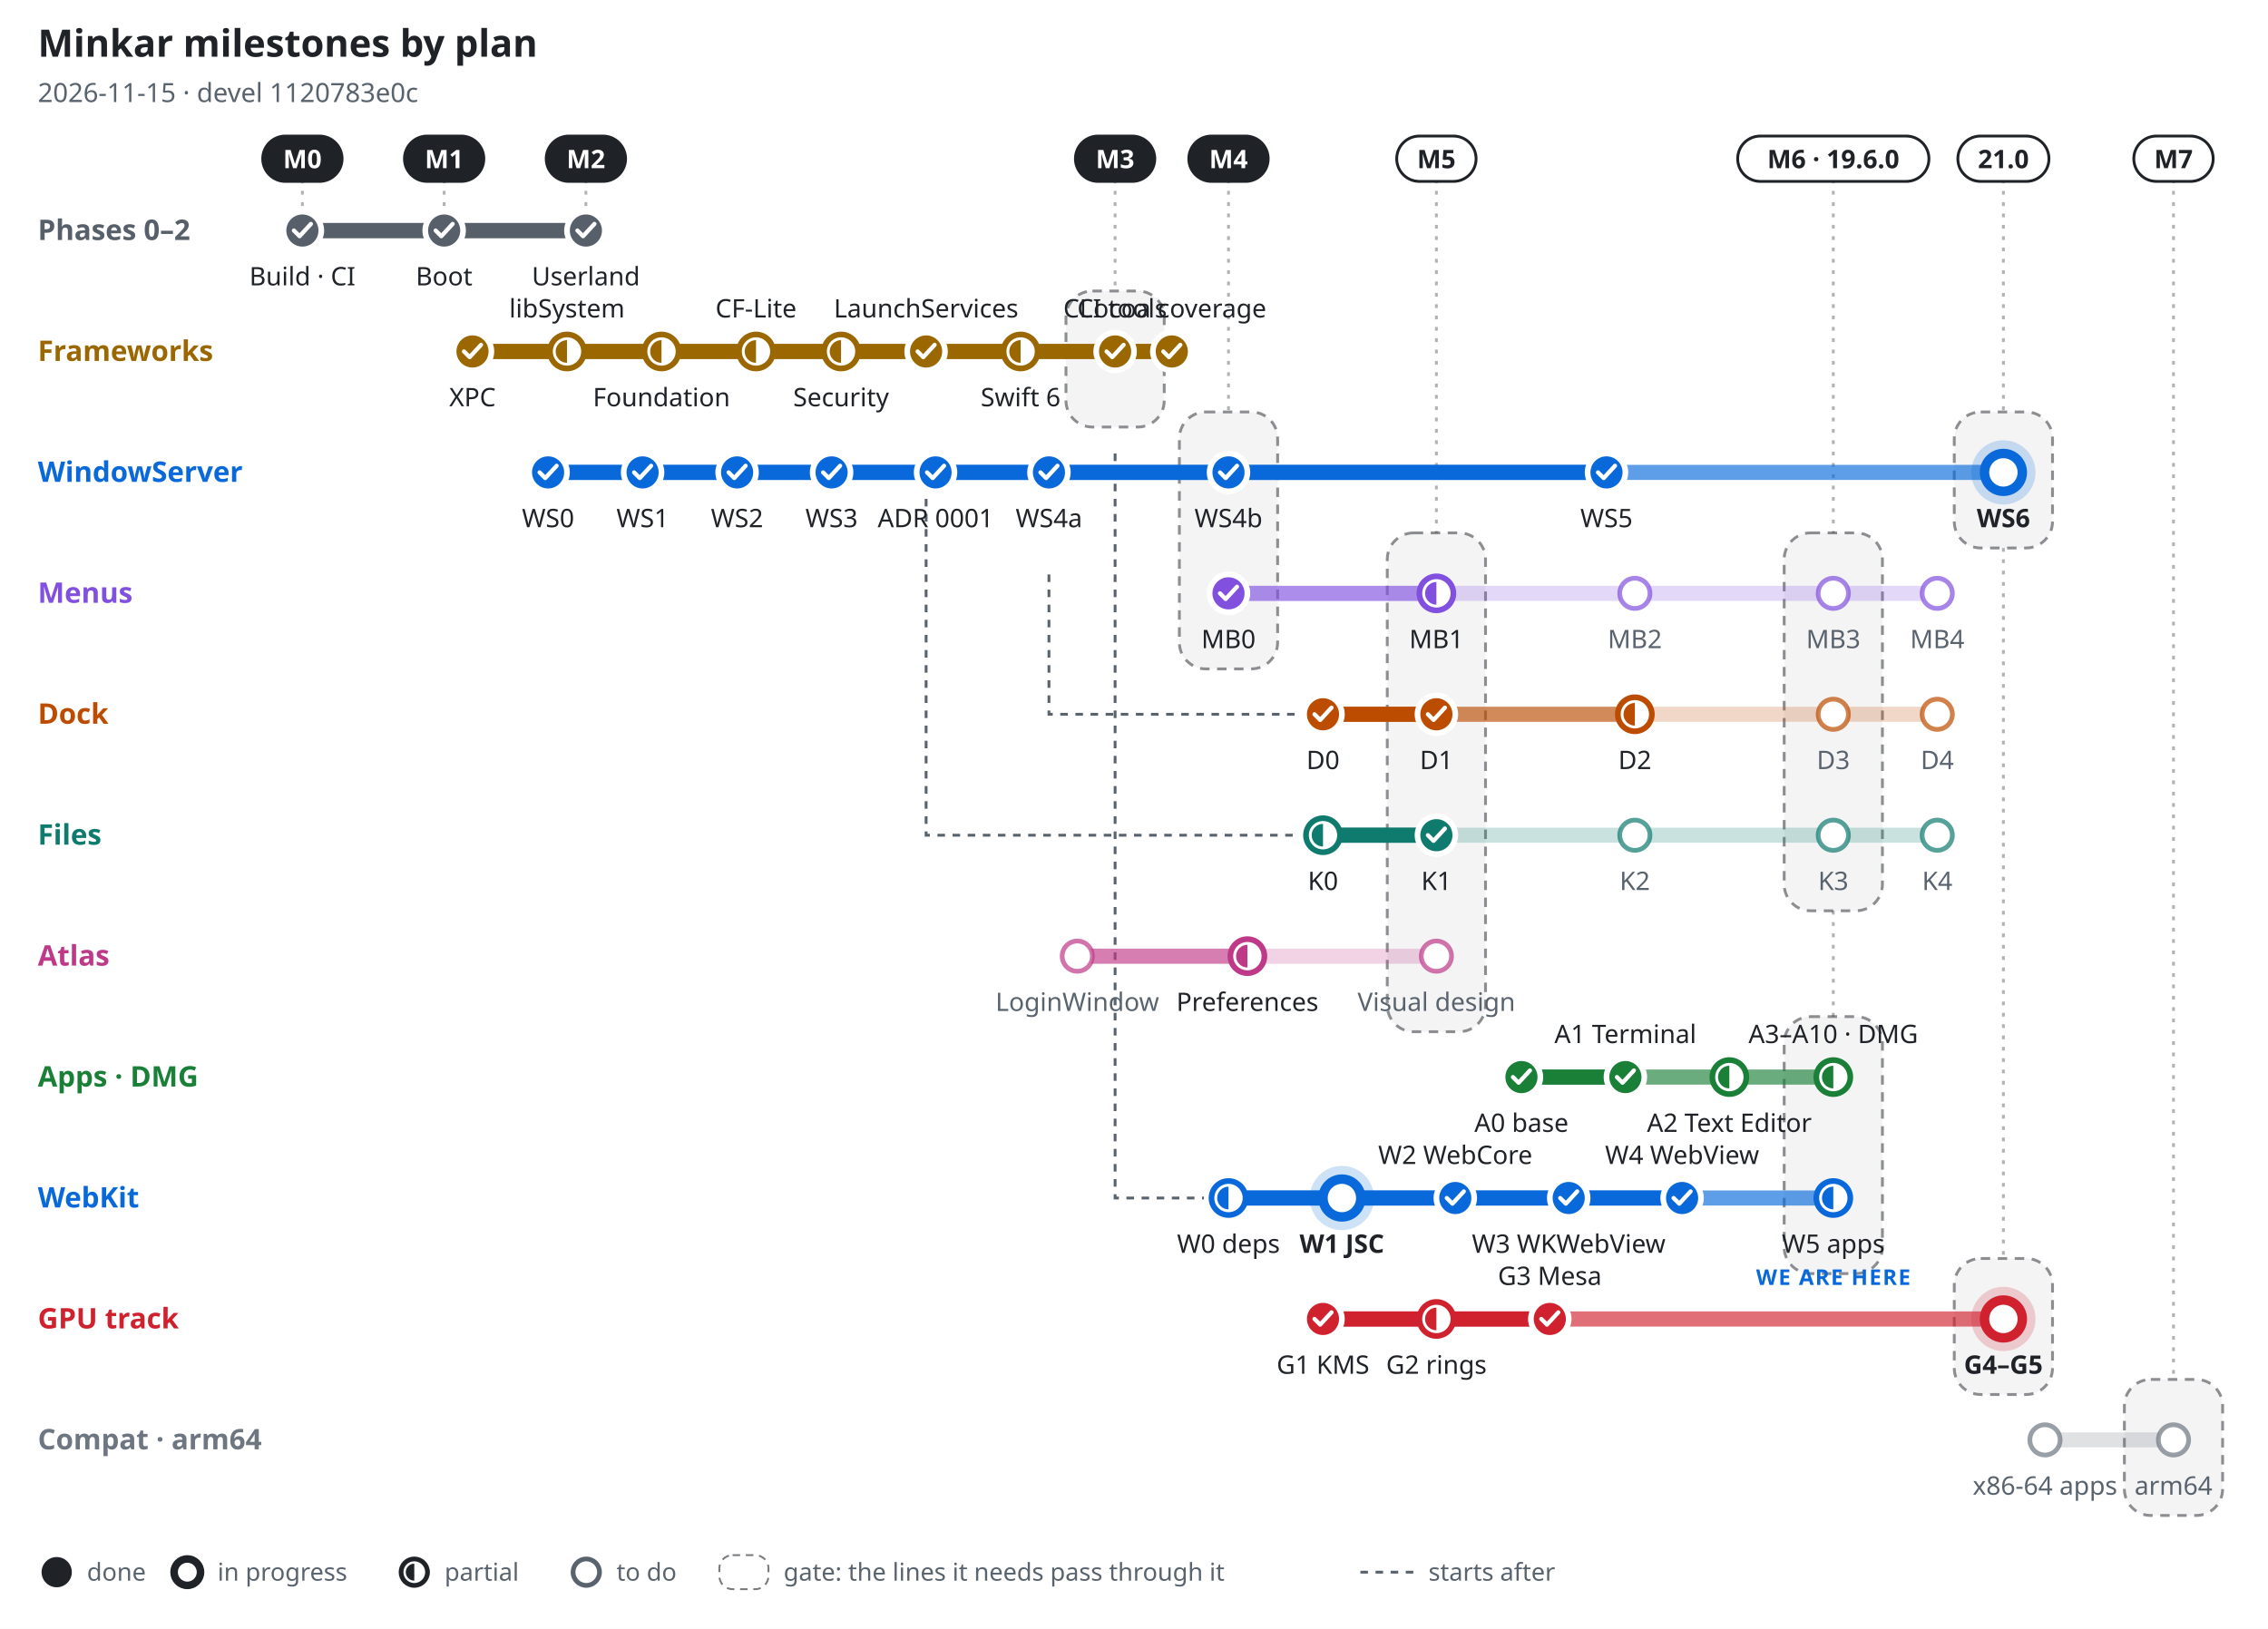
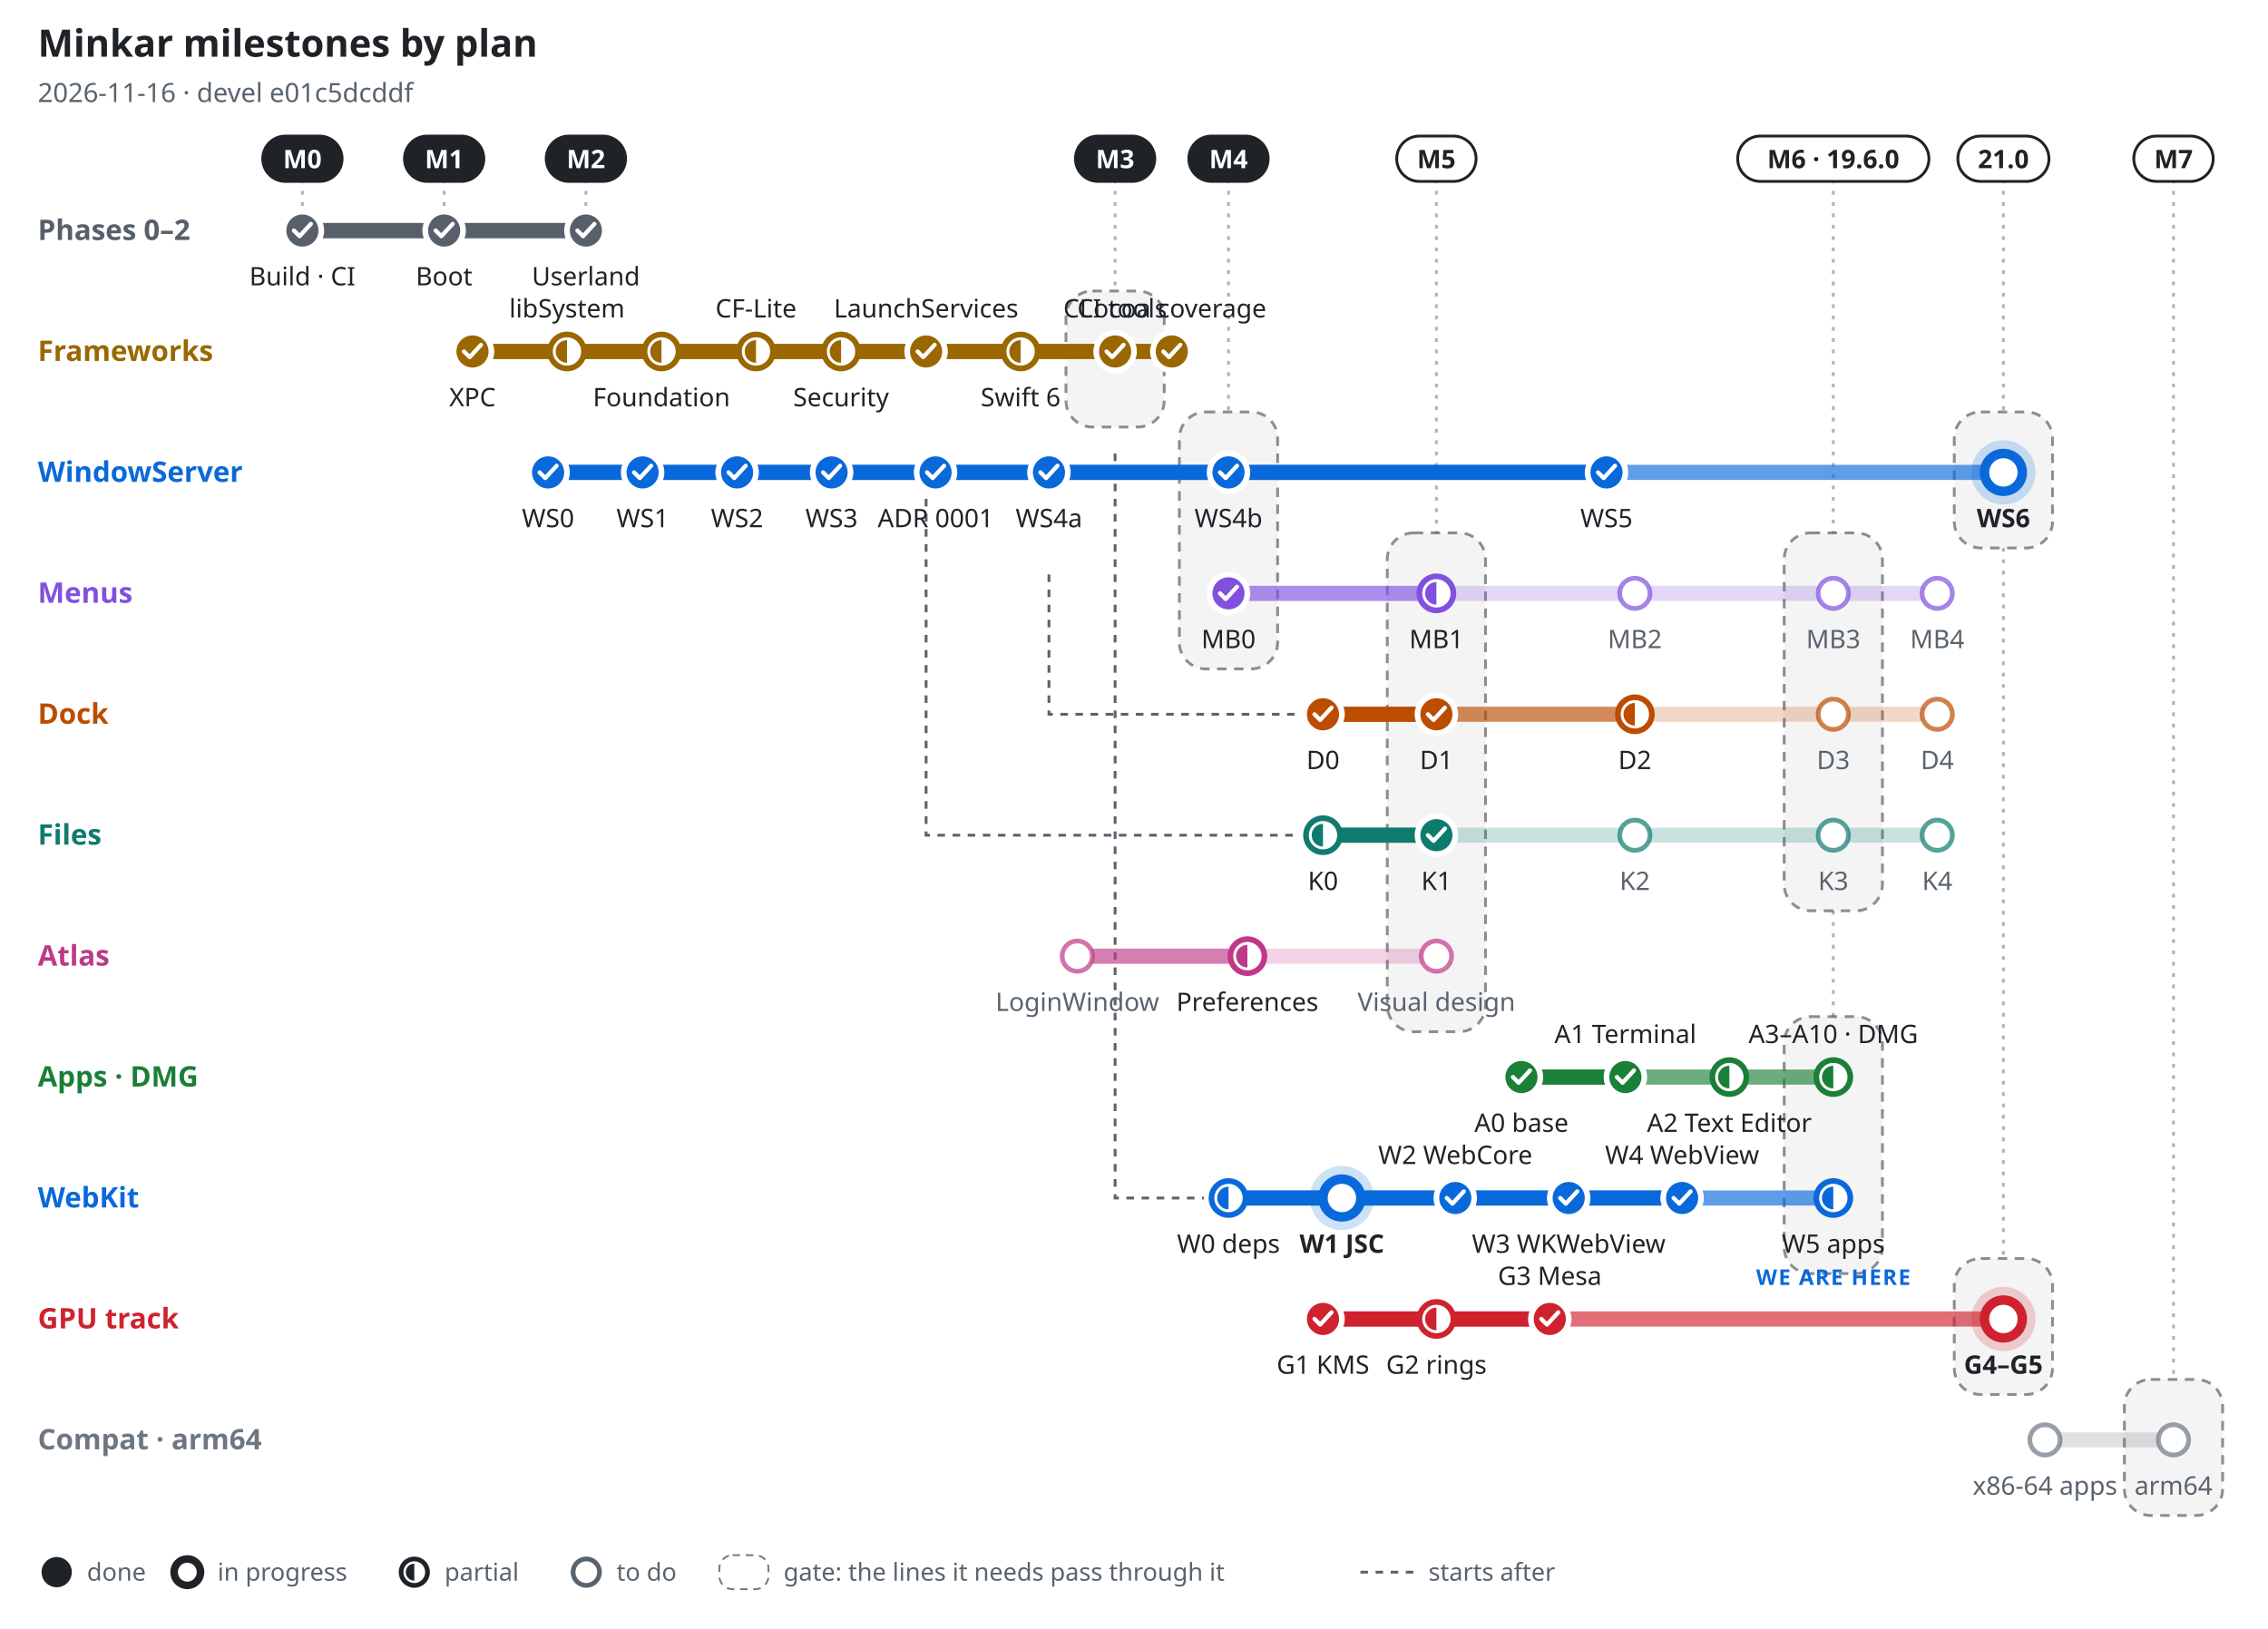
- <svg xmlns="http://www.w3.org/2000/svg" width="1200" height="862" viewBox="0 0 1200 862" font-family="-apple-system, BlinkMacSystemFont, 'Segoe UI', 'Noto Sans', Helvetica, Arial, sans-serif" role="img" aria-label="Minkar milestones by plan, 2026-11-15">
+ <svg xmlns="http://www.w3.org/2000/svg" width="1200" height="862" viewBox="0 0 1200 862" font-family="-apple-system, BlinkMacSystemFont, 'Segoe UI', 'Noto Sans', Helvetica, Arial, sans-serif" role="img" aria-label="Minkar milestones by plan, 2026-11-16">
  <rect width="1200" height="862" fill="#ffffff" />
  <text x="20" y="30" font-size="20" font-weight="700" fill="#1f2328" text-anchor="start">Minkar milestones by plan</text>
-   <text x="20" y="54" font-size="14" font-weight="400" fill="#59636e" text-anchor="start">2026-11-15 · devel 1120783e0c</text>
+   <text x="20" y="54" font-size="14" font-weight="400" fill="#59636e" text-anchor="start">2026-11-16 · devel e01c5dcddf</text>
  <line x1="160" y1="95" x2="160" y2="110" stroke="#1f2328" stroke-opacity=".35" stroke-width="1.5" stroke-dasharray="2 4" />
  <rect x="139" y="72" width="42" height="24" rx="12" fill="#1f2328" stroke="#1f2328" stroke-width="1.5" />
  <text x="160" y="89" font-size="13.5" font-weight="700" fill="#ffffff" text-anchor="middle">M0</text>
  <line x1="235" y1="95" x2="235" y2="110" stroke="#1f2328" stroke-opacity=".35" stroke-width="1.5" stroke-dasharray="2 4" />
  <rect x="214" y="72" width="42" height="24" rx="12" fill="#1f2328" stroke="#1f2328" stroke-width="1.5" />
  <text x="235" y="89" font-size="13.5" font-weight="700" fill="#ffffff" text-anchor="middle">M1</text>
  <line x1="310" y1="95" x2="310" y2="110" stroke="#1f2328" stroke-opacity=".35" stroke-width="1.5" stroke-dasharray="2 4" />
  <rect x="289" y="72" width="42" height="24" rx="12" fill="#1f2328" stroke="#1f2328" stroke-width="1.5" />
  <text x="310" y="89" font-size="13.5" font-weight="700" fill="#ffffff" text-anchor="middle">M2</text>
  <line x1="590" y1="95" x2="590" y2="154" stroke="#1f2328" stroke-opacity=".35" stroke-width="1.5" stroke-dasharray="2 4" />
  <rect x="564" y="154" width="52" height="72" rx="14" fill="#1f2328" fill-opacity=".05" stroke="#1f2328" stroke-opacity=".5" stroke-width="1.5" stroke-dasharray="5 4" />
  <rect x="569" y="72" width="42" height="24" rx="12" fill="#1f2328" stroke="#1f2328" stroke-width="1.5" />
  <text x="590" y="89" font-size="13.5" font-weight="700" fill="#ffffff" text-anchor="middle">M3</text>
  <line x1="650" y1="95" x2="650" y2="218" stroke="#1f2328" stroke-opacity=".35" stroke-width="1.5" stroke-dasharray="2 4" />
  <rect x="624" y="218" width="52" height="136" rx="14" fill="#1f2328" fill-opacity=".05" stroke="#1f2328" stroke-opacity=".5" stroke-width="1.5" stroke-dasharray="5 4" />
  <rect x="629" y="72" width="42" height="24" rx="12" fill="#1f2328" stroke="#1f2328" stroke-width="1.5" />
  <text x="650" y="89" font-size="13.5" font-weight="700" fill="#ffffff" text-anchor="middle">M4</text>
  <line x1="760" y1="95" x2="760" y2="282" stroke="#1f2328" stroke-opacity=".35" stroke-width="1.5" stroke-dasharray="2 4" />
  <rect x="734" y="282" width="52" height="264" rx="14" fill="#1f2328" fill-opacity=".05" stroke="#1f2328" stroke-opacity=".5" stroke-width="1.5" stroke-dasharray="5 4" />
  <rect x="739" y="72" width="42" height="24" rx="12" fill="#ffffff" stroke="#1f2328" stroke-width="1.5" />
  <text x="760" y="89" font-size="13.5" font-weight="700" fill="#1f2328" text-anchor="middle">M5</text>
  <line x1="970" y1="95" x2="970" y2="282" stroke="#1f2328" stroke-opacity=".35" stroke-width="1.5" stroke-dasharray="2 4" />
  <rect x="944" y="282" width="52" height="200" rx="14" fill="#1f2328" fill-opacity=".05" stroke="#1f2328" stroke-opacity=".5" stroke-width="1.5" stroke-dasharray="5 4" />
  <line x1="970" y1="482" x2="970" y2="538" stroke="#1f2328" stroke-opacity=".35" stroke-width="1.5" stroke-dasharray="2 4" />
  <rect x="944" y="538" width="52" height="136" rx="14" fill="#1f2328" fill-opacity=".05" stroke="#1f2328" stroke-opacity=".5" stroke-width="1.5" stroke-dasharray="5 4" />
  <rect x="919.4" y="72" width="101.2" height="24" rx="12" fill="#ffffff" stroke="#1f2328" stroke-width="1.5" />
  <text x="970" y="89" font-size="13.5" font-weight="700" fill="#1f2328" text-anchor="middle">M6 · 19.6.0</text>
  <line x1="1060" y1="95" x2="1060" y2="218" stroke="#1f2328" stroke-opacity=".35" stroke-width="1.5" stroke-dasharray="2 4" />
  <rect x="1034" y="218" width="52" height="72" rx="14" fill="#1f2328" fill-opacity=".05" stroke="#1f2328" stroke-opacity=".5" stroke-width="1.5" stroke-dasharray="5 4" />
  <line x1="1060" y1="290" x2="1060" y2="666" stroke="#1f2328" stroke-opacity=".35" stroke-width="1.5" stroke-dasharray="2 4" />
  <rect x="1034" y="666" width="52" height="72" rx="14" fill="#1f2328" fill-opacity=".05" stroke="#1f2328" stroke-opacity=".5" stroke-width="1.5" stroke-dasharray="5 4" />
  <rect x="1035.9" y="72" width="48.2" height="24" rx="12" fill="#ffffff" stroke="#1f2328" stroke-width="1.5" />
  <text x="1060" y="89" font-size="13.5" font-weight="700" fill="#1f2328" text-anchor="middle">21.0</text>
  <line x1="1150" y1="95" x2="1150" y2="730" stroke="#1f2328" stroke-opacity=".35" stroke-width="1.5" stroke-dasharray="2 4" />
  <rect x="1124" y="730" width="52" height="72" rx="14" fill="#1f2328" fill-opacity=".05" stroke="#1f2328" stroke-opacity=".5" stroke-width="1.5" stroke-dasharray="5 4" />
  <rect x="1129" y="72" width="42" height="24" rx="12" fill="#ffffff" stroke="#1f2328" stroke-width="1.5" />
  <text x="1150" y="89" font-size="13.5" font-weight="700" fill="#1f2328" text-anchor="middle">M7</text>
  <path d="M555 304 V378 H687" fill="none" stroke="#59636e" stroke-width="1.5" stroke-dasharray="4 4" />
  <path d="M490 240 V442 H687" fill="none" stroke="#59636e" stroke-width="1.5" stroke-dasharray="4 4" />
  <path d="M590 240 V634 H637" fill="none" stroke="#59636e" stroke-width="1.5" stroke-dasharray="4 4" />
  <text x="20" y="127" font-size="15" font-weight="700" fill="#57606a" text-anchor="start">Phases 0–2</text>
  <line x1="160" y1="122" x2="310" y2="122" stroke="#57606a" stroke-opacity=".22" stroke-width="8" stroke-linecap="round" />
  <line x1="160" y1="122" x2="310" y2="122" stroke="#57606a" stroke-opacity=".55" stroke-width="8" stroke-linecap="round" />
  <line x1="160" y1="122" x2="310" y2="122" stroke="#57606a" stroke-opacity="1" stroke-width="8" stroke-linecap="round" />
  <circle cx="160" cy="122" r="10" fill="#57606a" stroke="#ffffff" stroke-width="3" />
  <path d="M155.5 122 l3 3 l6 -6.5" fill="none" stroke="#ffffff" stroke-width="2.2" stroke-linecap="round" stroke-linejoin="round" />
  <text x="160" y="151" font-size="13.5" font-weight="500" fill="#1f2328" text-anchor="middle">Build · CI</text>
  <circle cx="235" cy="122" r="10" fill="#57606a" stroke="#ffffff" stroke-width="3" />
  <path d="M230.5 122 l3 3 l6 -6.5" fill="none" stroke="#ffffff" stroke-width="2.2" stroke-linecap="round" stroke-linejoin="round" />
  <text x="235" y="151" font-size="13.5" font-weight="500" fill="#1f2328" text-anchor="middle">Boot</text>
  <circle cx="310" cy="122" r="10" fill="#57606a" stroke="#ffffff" stroke-width="3" />
  <path d="M305.5 122 l3 3 l6 -6.5" fill="none" stroke="#ffffff" stroke-width="2.2" stroke-linecap="round" stroke-linejoin="round" />
  <text x="310" y="151" font-size="13.5" font-weight="500" fill="#1f2328" text-anchor="middle">Userland</text>
  <text x="20" y="191" font-size="15" font-weight="700" fill="#9a6700" text-anchor="start">Frameworks</text>
  <line x1="250" y1="186" x2="620" y2="186" stroke="#9a6700" stroke-opacity=".22" stroke-width="8" stroke-linecap="round" />
  <line x1="250" y1="186" x2="620" y2="186" stroke="#9a6700" stroke-opacity=".55" stroke-width="8" stroke-linecap="round" />
  <line x1="250" y1="186" x2="620" y2="186" stroke="#9a6700" stroke-opacity="1" stroke-width="8" stroke-linecap="round" />
  <circle cx="250" cy="186" r="10" fill="#9a6700" stroke="#ffffff" stroke-width="3" />
  <path d="M245.5 186 l3 3 l6 -6.5" fill="none" stroke="#ffffff" stroke-width="2.2" stroke-linecap="round" stroke-linejoin="round" />
  <text x="250" y="215" font-size="13.5" font-weight="500" fill="#1f2328" text-anchor="middle">XPC</text>
  <circle cx="300" cy="186" r="9" fill="#ffffff" stroke="#9a6700" stroke-width="3" />
  <path d="M300 180 A6 6 0 0 0 300 192 Z" fill="#9a6700" />
  <text x="300" y="168" font-size="13.5" font-weight="500" fill="#1f2328" text-anchor="middle">libSystem</text>
  <circle cx="350" cy="186" r="9" fill="#ffffff" stroke="#9a6700" stroke-width="3" />
  <path d="M350 180 A6 6 0 0 0 350 192 Z" fill="#9a6700" />
  <text x="350" y="215" font-size="13.5" font-weight="500" fill="#1f2328" text-anchor="middle">Foundation</text>
  <circle cx="400" cy="186" r="9" fill="#ffffff" stroke="#9a6700" stroke-width="3" />
  <path d="M400 180 A6 6 0 0 0 400 192 Z" fill="#9a6700" />
  <text x="400" y="168" font-size="13.5" font-weight="500" fill="#1f2328" text-anchor="middle">CF-Lite</text>
  <circle cx="445" cy="186" r="9" fill="#ffffff" stroke="#9a6700" stroke-width="3" />
  <path d="M445 180 A6 6 0 0 0 445 192 Z" fill="#9a6700" />
  <text x="445" y="215" font-size="13.5" font-weight="500" fill="#1f2328" text-anchor="middle">Security</text>
  <circle cx="490" cy="186" r="10" fill="#9a6700" stroke="#ffffff" stroke-width="3" />
  <path d="M485.5 186 l3 3 l6 -6.5" fill="none" stroke="#ffffff" stroke-width="2.2" stroke-linecap="round" stroke-linejoin="round" />
  <text x="490" y="168" font-size="13.5" font-weight="500" fill="#1f2328" text-anchor="middle">LaunchServices</text>
  <circle cx="540" cy="186" r="9" fill="#ffffff" stroke="#9a6700" stroke-width="3" />
  <path d="M540 180 A6 6 0 0 0 540 192 Z" fill="#9a6700" />
  <text x="540" y="215" font-size="13.5" font-weight="500" fill="#1f2328" text-anchor="middle">Swift 6</text>
  <circle cx="590" cy="186" r="10" fill="#9a6700" stroke="#ffffff" stroke-width="3" />
  <path d="M585.5 186 l3 3 l6 -6.5" fill="none" stroke="#ffffff" stroke-width="2.2" stroke-linecap="round" stroke-linejoin="round" />
  <text x="590" y="168" font-size="13.5" font-weight="500" fill="#1f2328" text-anchor="middle">CLI tools</text>
  <circle cx="620" cy="186" r="10" fill="#9a6700" stroke="#ffffff" stroke-width="3" />
  <path d="M615.5 186 l3 3 l6 -6.5" fill="none" stroke="#ffffff" stroke-width="2.2" stroke-linecap="round" stroke-linejoin="round" />
  <text x="620" y="168" font-size="13.5" font-weight="500" fill="#1f2328" text-anchor="middle">Cocoa coverage</text>
  <text x="20" y="255" font-size="15" font-weight="700" fill="#0969da" text-anchor="start">WindowServer</text>
  <line x1="290" y1="250" x2="1060" y2="250" stroke="#0969da" stroke-opacity=".22" stroke-width="8" stroke-linecap="round" />
  <line x1="290" y1="250" x2="1060" y2="250" stroke="#0969da" stroke-opacity=".55" stroke-width="8" stroke-linecap="round" />
  <line x1="290" y1="250" x2="850" y2="250" stroke="#0969da" stroke-opacity="1" stroke-width="8" stroke-linecap="round" />
  <circle cx="290" cy="250" r="10" fill="#0969da" stroke="#ffffff" stroke-width="3" />
  <path d="M285.5 250 l3 3 l6 -6.5" fill="none" stroke="#ffffff" stroke-width="2.2" stroke-linecap="round" stroke-linejoin="round" />
  <text x="290" y="279" font-size="13.5" font-weight="500" fill="#1f2328" text-anchor="middle">WS0</text>
  <circle cx="340" cy="250" r="10" fill="#0969da" stroke="#ffffff" stroke-width="3" />
  <path d="M335.5 250 l3 3 l6 -6.5" fill="none" stroke="#ffffff" stroke-width="2.2" stroke-linecap="round" stroke-linejoin="round" />
  <text x="340" y="279" font-size="13.5" font-weight="500" fill="#1f2328" text-anchor="middle">WS1</text>
  <circle cx="390" cy="250" r="10" fill="#0969da" stroke="#ffffff" stroke-width="3" />
  <path d="M385.5 250 l3 3 l6 -6.5" fill="none" stroke="#ffffff" stroke-width="2.2" stroke-linecap="round" stroke-linejoin="round" />
  <text x="390" y="279" font-size="13.5" font-weight="500" fill="#1f2328" text-anchor="middle">WS2</text>
  <circle cx="440" cy="250" r="10" fill="#0969da" stroke="#ffffff" stroke-width="3" />
  <path d="M435.5 250 l3 3 l6 -6.5" fill="none" stroke="#ffffff" stroke-width="2.2" stroke-linecap="round" stroke-linejoin="round" />
  <text x="440" y="279" font-size="13.5" font-weight="500" fill="#1f2328" text-anchor="middle">WS3</text>
  <circle cx="495" cy="250" r="10" fill="#0969da" stroke="#ffffff" stroke-width="3" />
  <path d="M490.5 250 l3 3 l6 -6.5" fill="none" stroke="#ffffff" stroke-width="2.2" stroke-linecap="round" stroke-linejoin="round" />
  <text x="495" y="279" font-size="13.5" font-weight="500" fill="#1f2328" text-anchor="middle">ADR 0001</text>
  <circle cx="555" cy="250" r="10" fill="#0969da" stroke="#ffffff" stroke-width="3" />
  <path d="M550.5 250 l3 3 l6 -6.5" fill="none" stroke="#ffffff" stroke-width="2.2" stroke-linecap="round" stroke-linejoin="round" />
  <text x="555" y="279" font-size="13.5" font-weight="500" fill="#1f2328" text-anchor="middle">WS4a</text>
  <circle cx="650" cy="250" r="10" fill="#0969da" stroke="#ffffff" stroke-width="3" />
  <path d="M645.5 250 l3 3 l6 -6.5" fill="none" stroke="#ffffff" stroke-width="2.2" stroke-linecap="round" stroke-linejoin="round" />
  <text x="650" y="279" font-size="13.5" font-weight="500" fill="#1f2328" text-anchor="middle">WS4b</text>
  <circle cx="850" cy="250" r="10" fill="#0969da" stroke="#ffffff" stroke-width="3" />
  <path d="M845.5 250 l3 3 l6 -6.5" fill="none" stroke="#ffffff" stroke-width="2.2" stroke-linecap="round" stroke-linejoin="round" />
  <text x="850" y="279" font-size="13.5" font-weight="500" fill="#1f2328" text-anchor="middle">WS5</text>
  <circle cx="1060" cy="250" r="17" fill="#0969da" fill-opacity=".2" />
  <circle cx="1060" cy="250" r="10" fill="#ffffff" stroke="#0969da" stroke-width="5" />
  <text x="1060" y="279" font-size="13.5" font-weight="700" fill="#1f2328" text-anchor="middle">WS6</text>
  <text x="20" y="319" font-size="15" font-weight="700" fill="#8250df" text-anchor="start">Menus</text>
  <line x1="650" y1="314" x2="1025" y2="314" stroke="#8250df" stroke-opacity=".22" stroke-width="8" stroke-linecap="round" />
  <line x1="650" y1="314" x2="760" y2="314" stroke="#8250df" stroke-opacity=".55" stroke-width="8" stroke-linecap="round" />
  <line x1="650" y1="314" x2="650" y2="314" stroke="#8250df" stroke-opacity="1" stroke-width="8" stroke-linecap="round" />
  <circle cx="650" cy="314" r="10" fill="#8250df" stroke="#ffffff" stroke-width="3" />
  <path d="M645.5 314 l3 3 l6 -6.5" fill="none" stroke="#ffffff" stroke-width="2.2" stroke-linecap="round" stroke-linejoin="round" />
  <text x="650" y="343" font-size="13.5" font-weight="500" fill="#1f2328" text-anchor="middle">MB0</text>
  <circle cx="760" cy="314" r="9" fill="#ffffff" stroke="#8250df" stroke-width="3" />
  <path d="M760 308 A6 6 0 0 0 760 320 Z" fill="#8250df" />
  <text x="760" y="343" font-size="13.5" font-weight="500" fill="#1f2328" text-anchor="middle">MB1</text>
  <circle cx="865" cy="314" r="8" fill="#ffffff" stroke="#8250df" stroke-opacity=".7" stroke-width="2.5" />
  <text x="865" y="343" font-size="13.5" font-weight="500" fill="#59636e" text-anchor="middle">MB2</text>
  <circle cx="970" cy="314" r="8" fill="#ffffff" stroke="#8250df" stroke-opacity=".7" stroke-width="2.5" />
  <text x="970" y="343" font-size="13.5" font-weight="500" fill="#59636e" text-anchor="middle">MB3</text>
  <circle cx="1025" cy="314" r="8" fill="#ffffff" stroke="#8250df" stroke-opacity=".7" stroke-width="2.5" />
  <text x="1025" y="343" font-size="13.5" font-weight="500" fill="#59636e" text-anchor="middle">MB4</text>
  <text x="20" y="383" font-size="15" font-weight="700" fill="#bc4c00" text-anchor="start">Dock</text>
  <line x1="700" y1="378" x2="1025" y2="378" stroke="#bc4c00" stroke-opacity=".22" stroke-width="8" stroke-linecap="round" />
  <line x1="700" y1="378" x2="865" y2="378" stroke="#bc4c00" stroke-opacity=".55" stroke-width="8" stroke-linecap="round" />
  <line x1="700" y1="378" x2="760" y2="378" stroke="#bc4c00" stroke-opacity="1" stroke-width="8" stroke-linecap="round" />
  <circle cx="700" cy="378" r="10" fill="#bc4c00" stroke="#ffffff" stroke-width="3" />
  <path d="M695.5 378 l3 3 l6 -6.5" fill="none" stroke="#ffffff" stroke-width="2.2" stroke-linecap="round" stroke-linejoin="round" />
  <text x="700" y="407" font-size="13.5" font-weight="500" fill="#1f2328" text-anchor="middle">D0</text>
  <circle cx="760" cy="378" r="10" fill="#bc4c00" stroke="#ffffff" stroke-width="3" />
  <path d="M755.5 378 l3 3 l6 -6.5" fill="none" stroke="#ffffff" stroke-width="2.2" stroke-linecap="round" stroke-linejoin="round" />
  <text x="760" y="407" font-size="13.5" font-weight="500" fill="#1f2328" text-anchor="middle">D1</text>
  <circle cx="865" cy="378" r="9" fill="#ffffff" stroke="#bc4c00" stroke-width="3" />
  <path d="M865 372 A6 6 0 0 0 865 384 Z" fill="#bc4c00" />
  <text x="865" y="407" font-size="13.5" font-weight="500" fill="#1f2328" text-anchor="middle">D2</text>
  <circle cx="970" cy="378" r="8" fill="#ffffff" stroke="#bc4c00" stroke-opacity=".7" stroke-width="2.5" />
  <text x="970" y="407" font-size="13.5" font-weight="500" fill="#59636e" text-anchor="middle">D3</text>
  <circle cx="1025" cy="378" r="8" fill="#ffffff" stroke="#bc4c00" stroke-opacity=".7" stroke-width="2.5" />
  <text x="1025" y="407" font-size="13.5" font-weight="500" fill="#59636e" text-anchor="middle">D4</text>
  <text x="20" y="447" font-size="15" font-weight="700" fill="#0f7b6f" text-anchor="start">Files</text>
  <line x1="700" y1="442" x2="1025" y2="442" stroke="#0f7b6f" stroke-opacity=".22" stroke-width="8" stroke-linecap="round" />
  <line x1="700" y1="442" x2="760" y2="442" stroke="#0f7b6f" stroke-opacity=".55" stroke-width="8" stroke-linecap="round" />
  <line x1="700" y1="442" x2="760" y2="442" stroke="#0f7b6f" stroke-opacity="1" stroke-width="8" stroke-linecap="round" />
  <circle cx="700" cy="442" r="9" fill="#ffffff" stroke="#0f7b6f" stroke-width="3" />
  <path d="M700 436 A6 6 0 0 0 700 448 Z" fill="#0f7b6f" />
  <text x="700" y="471" font-size="13.5" font-weight="500" fill="#1f2328" text-anchor="middle">K0</text>
  <circle cx="760" cy="442" r="10" fill="#0f7b6f" stroke="#ffffff" stroke-width="3" />
  <path d="M755.5 442 l3 3 l6 -6.5" fill="none" stroke="#ffffff" stroke-width="2.2" stroke-linecap="round" stroke-linejoin="round" />
  <text x="760" y="471" font-size="13.5" font-weight="500" fill="#1f2328" text-anchor="middle">K1</text>
  <circle cx="865" cy="442" r="8" fill="#ffffff" stroke="#0f7b6f" stroke-opacity=".7" stroke-width="2.5" />
  <text x="865" y="471" font-size="13.5" font-weight="500" fill="#59636e" text-anchor="middle">K2</text>
  <circle cx="970" cy="442" r="8" fill="#ffffff" stroke="#0f7b6f" stroke-opacity=".7" stroke-width="2.5" />
  <text x="970" y="471" font-size="13.5" font-weight="500" fill="#59636e" text-anchor="middle">K3</text>
  <circle cx="1025" cy="442" r="8" fill="#ffffff" stroke="#0f7b6f" stroke-opacity=".7" stroke-width="2.5" />
  <text x="1025" y="471" font-size="13.5" font-weight="500" fill="#59636e" text-anchor="middle">K4</text>
  <text x="20" y="511" font-size="15" font-weight="700" fill="#bf3989" text-anchor="start">Atlas</text>
  <line x1="570" y1="506" x2="760" y2="506" stroke="#bf3989" stroke-opacity=".22" stroke-width="8" stroke-linecap="round" />
  <line x1="570" y1="506" x2="660" y2="506" stroke="#bf3989" stroke-opacity=".55" stroke-width="8" stroke-linecap="round" />
  <circle cx="570" cy="506" r="8" fill="#ffffff" stroke="#bf3989" stroke-opacity=".7" stroke-width="2.5" />
  <text x="570" y="535" font-size="13.5" font-weight="500" fill="#59636e" text-anchor="middle">LoginWindow</text>
  <circle cx="660" cy="506" r="9" fill="#ffffff" stroke="#bf3989" stroke-width="3" />
  <path d="M660 500 A6 6 0 0 0 660 512 Z" fill="#bf3989" />
  <text x="660" y="535" font-size="13.5" font-weight="500" fill="#1f2328" text-anchor="middle">Preferences</text>
  <circle cx="760" cy="506" r="8" fill="#ffffff" stroke="#bf3989" stroke-opacity=".7" stroke-width="2.5" />
  <text x="760" y="535" font-size="13.5" font-weight="500" fill="#59636e" text-anchor="middle">Visual design</text>
  <text x="20" y="575" font-size="15" font-weight="700" fill="#1a7f37" text-anchor="start">Apps · DMG</text>
  <line x1="805" y1="570" x2="970" y2="570" stroke="#1a7f37" stroke-opacity=".22" stroke-width="8" stroke-linecap="round" />
  <line x1="805" y1="570" x2="970" y2="570" stroke="#1a7f37" stroke-opacity=".55" stroke-width="8" stroke-linecap="round" />
  <line x1="805" y1="570" x2="860" y2="570" stroke="#1a7f37" stroke-opacity="1" stroke-width="8" stroke-linecap="round" />
  <circle cx="805" cy="570" r="10" fill="#1a7f37" stroke="#ffffff" stroke-width="3" />
  <path d="M800.5 570 l3 3 l6 -6.5" fill="none" stroke="#ffffff" stroke-width="2.2" stroke-linecap="round" stroke-linejoin="round" />
  <text x="805" y="599" font-size="13.5" font-weight="500" fill="#1f2328" text-anchor="middle">A0 base</text>
  <circle cx="860" cy="570" r="10" fill="#1a7f37" stroke="#ffffff" stroke-width="3" />
  <path d="M855.5 570 l3 3 l6 -6.5" fill="none" stroke="#ffffff" stroke-width="2.2" stroke-linecap="round" stroke-linejoin="round" />
  <text x="860" y="552" font-size="13.5" font-weight="500" fill="#1f2328" text-anchor="middle">A1 Terminal</text>
  <circle cx="915" cy="570" r="9" fill="#ffffff" stroke="#1a7f37" stroke-width="3" />
  <path d="M915 564 A6 6 0 0 0 915 576 Z" fill="#1a7f37" />
  <text x="915" y="599" font-size="13.5" font-weight="500" fill="#1f2328" text-anchor="middle">A2 Text Editor</text>
  <circle cx="970" cy="570" r="9" fill="#ffffff" stroke="#1a7f37" stroke-width="3" />
  <path d="M970 564 A6 6 0 0 0 970 576 Z" fill="#1a7f37" />
  <text x="970" y="552" font-size="13.5" font-weight="500" fill="#1f2328" text-anchor="middle">A3–A10 · DMG</text>
  <text x="20" y="639" font-size="15" font-weight="700" fill="#0969da" text-anchor="start">WebKit</text>
  <line x1="650" y1="634" x2="970" y2="634" stroke="#0969da" stroke-opacity=".22" stroke-width="8" stroke-linecap="round" />
  <line x1="650" y1="634" x2="970" y2="634" stroke="#0969da" stroke-opacity=".55" stroke-width="8" stroke-linecap="round" />
  <line x1="650" y1="634" x2="890" y2="634" stroke="#0969da" stroke-opacity="1" stroke-width="8" stroke-linecap="round" />
  <circle cx="650" cy="634" r="9" fill="#ffffff" stroke="#0969da" stroke-width="3" />
  <path d="M650 628 A6 6 0 0 0 650 640 Z" fill="#0969da" />
  <text x="650" y="663" font-size="13.5" font-weight="500" fill="#1f2328" text-anchor="middle">W0 deps</text>
  <circle cx="710" cy="634" r="17" fill="#0969da" fill-opacity=".2" />
  <circle cx="710" cy="634" r="10" fill="#ffffff" stroke="#0969da" stroke-width="5" />
  <text x="710" y="663" font-size="13.5" font-weight="700" fill="#1f2328" text-anchor="middle">W1 JSC</text>
  <circle cx="770" cy="634" r="10" fill="#0969da" stroke="#ffffff" stroke-width="3" />
  <path d="M765.5 634 l3 3 l6 -6.5" fill="none" stroke="#ffffff" stroke-width="2.2" stroke-linecap="round" stroke-linejoin="round" />
  <text x="770" y="616" font-size="13.5" font-weight="500" fill="#1f2328" text-anchor="middle">W2 WebCore</text>
  <circle cx="830" cy="634" r="10" fill="#0969da" stroke="#ffffff" stroke-width="3" />
  <path d="M825.5 634 l3 3 l6 -6.5" fill="none" stroke="#ffffff" stroke-width="2.2" stroke-linecap="round" stroke-linejoin="round" />
  <text x="830" y="663" font-size="13.5" font-weight="500" fill="#1f2328" text-anchor="middle">W3 WKWebView</text>
  <circle cx="890" cy="634" r="10" fill="#0969da" stroke="#ffffff" stroke-width="3" />
  <path d="M885.5 634 l3 3 l6 -6.5" fill="none" stroke="#ffffff" stroke-width="2.2" stroke-linecap="round" stroke-linejoin="round" />
  <text x="890" y="616" font-size="13.5" font-weight="500" fill="#1f2328" text-anchor="middle">W4 WebView</text>
  <circle cx="970" cy="634" r="9" fill="#ffffff" stroke="#0969da" stroke-width="3" />
  <path d="M970 628 A6 6 0 0 0 970 640 Z" fill="#0969da" />
  <text x="970" y="663" font-size="13.5" font-weight="500" fill="#1f2328" text-anchor="middle">W5 apps</text>
  <text x="970" y="680" font-size="11.5" font-weight="800" fill="#0969da" text-anchor="middle" letter-spacing=".06em">WE ARE HERE</text>
  <text x="20" y="703" font-size="15" font-weight="700" fill="#cf222e" text-anchor="start">GPU track</text>
  <line x1="700" y1="698" x2="1060" y2="698" stroke="#cf222e" stroke-opacity=".22" stroke-width="8" stroke-linecap="round" />
  <line x1="700" y1="698" x2="1060" y2="698" stroke="#cf222e" stroke-opacity=".55" stroke-width="8" stroke-linecap="round" />
  <line x1="700" y1="698" x2="820" y2="698" stroke="#cf222e" stroke-opacity="1" stroke-width="8" stroke-linecap="round" />
  <circle cx="700" cy="698" r="10" fill="#cf222e" stroke="#ffffff" stroke-width="3" />
  <path d="M695.5 698 l3 3 l6 -6.5" fill="none" stroke="#ffffff" stroke-width="2.2" stroke-linecap="round" stroke-linejoin="round" />
  <text x="700" y="727" font-size="13.5" font-weight="500" fill="#1f2328" text-anchor="middle">G1 KMS</text>
  <circle cx="760" cy="698" r="9" fill="#ffffff" stroke="#cf222e" stroke-width="3" />
  <path d="M760 692 A6 6 0 0 0 760 704 Z" fill="#cf222e" />
  <text x="760" y="727" font-size="13.5" font-weight="500" fill="#1f2328" text-anchor="middle">G2 rings</text>
  <circle cx="820" cy="698" r="10" fill="#cf222e" stroke="#ffffff" stroke-width="3" />
  <path d="M815.5 698 l3 3 l6 -6.5" fill="none" stroke="#ffffff" stroke-width="2.2" stroke-linecap="round" stroke-linejoin="round" />
  <text x="820" y="680" font-size="13.5" font-weight="500" fill="#1f2328" text-anchor="middle">G3 Mesa</text>
  <circle cx="1060" cy="698" r="17" fill="#cf222e" fill-opacity=".2" />
  <circle cx="1060" cy="698" r="10" fill="#ffffff" stroke="#cf222e" stroke-width="5" />
  <text x="1060" y="727" font-size="13.5" font-weight="700" fill="#1f2328" text-anchor="middle">G4–G5</text>
  <text x="20" y="767" font-size="15" font-weight="700" fill="#6e7781" text-anchor="start">Compat · arm64</text>
  <line x1="1082" y1="762" x2="1150" y2="762" stroke="#6e7781" stroke-opacity=".22" stroke-width="8" stroke-linecap="round" />
  <circle cx="1082" cy="762" r="8" fill="#ffffff" stroke="#6e7781" stroke-opacity=".7" stroke-width="2.5" />
  <text x="1082" y="791" font-size="13.5" font-weight="500" fill="#59636e" text-anchor="middle">x86-64 apps</text>
  <circle cx="1150" cy="762" r="8" fill="#ffffff" stroke="#6e7781" stroke-opacity=".7" stroke-width="2.5" />
  <text x="1150" y="791" font-size="13.5" font-weight="500" fill="#59636e" text-anchor="middle">arm64</text>
  <circle cx="30" cy="832" r="8" fill="#1f2328" />
  <text x="46" y="836.5" font-size="13" font-weight="400" fill="#59636e" text-anchor="start">done</text>
  <circle cx="99.1" cy="832" r="7" fill="#ffffff" stroke="#1f2328" stroke-width="4" />
  <text x="115.1" y="836.5" font-size="13" font-weight="400" fill="#59636e" text-anchor="start">in progress</text>
  <circle cx="219.2" cy="832" r="7" fill="#ffffff" stroke="#1f2328" stroke-width="2.5" />
  <path d="M219.2 827.5 A4.5 4.5 0 0 0 219.2 836.5 Z" fill="#1f2328" />
  <text x="235.2" y="836.5" font-size="13" font-weight="400" fill="#59636e" text-anchor="start">partial</text>
  <circle cx="310.2" cy="832" r="7" fill="#ffffff" stroke="#59636e" stroke-width="2.5" />
  <text x="326.2" y="836.5" font-size="13" font-weight="400" fill="#59636e" text-anchor="start">to do</text>
  <rect x="380.6" y="823" width="26" height="18" rx="7" fill="none" stroke="#1f2328" stroke-opacity=".6" stroke-dasharray="4 3" />
  <text x="414.6" y="836.5" font-size="13" font-weight="400" fill="#59636e" text-anchor="start">gate: the lines it needs pass through it</text>
  <path d="M719.8 832 h28" stroke="#59636e" stroke-width="1.5" stroke-dasharray="4 4" />
  <text x="755.8" y="836.5" font-size="13" font-weight="400" fill="#59636e" text-anchor="start">starts after</text>
</svg>
